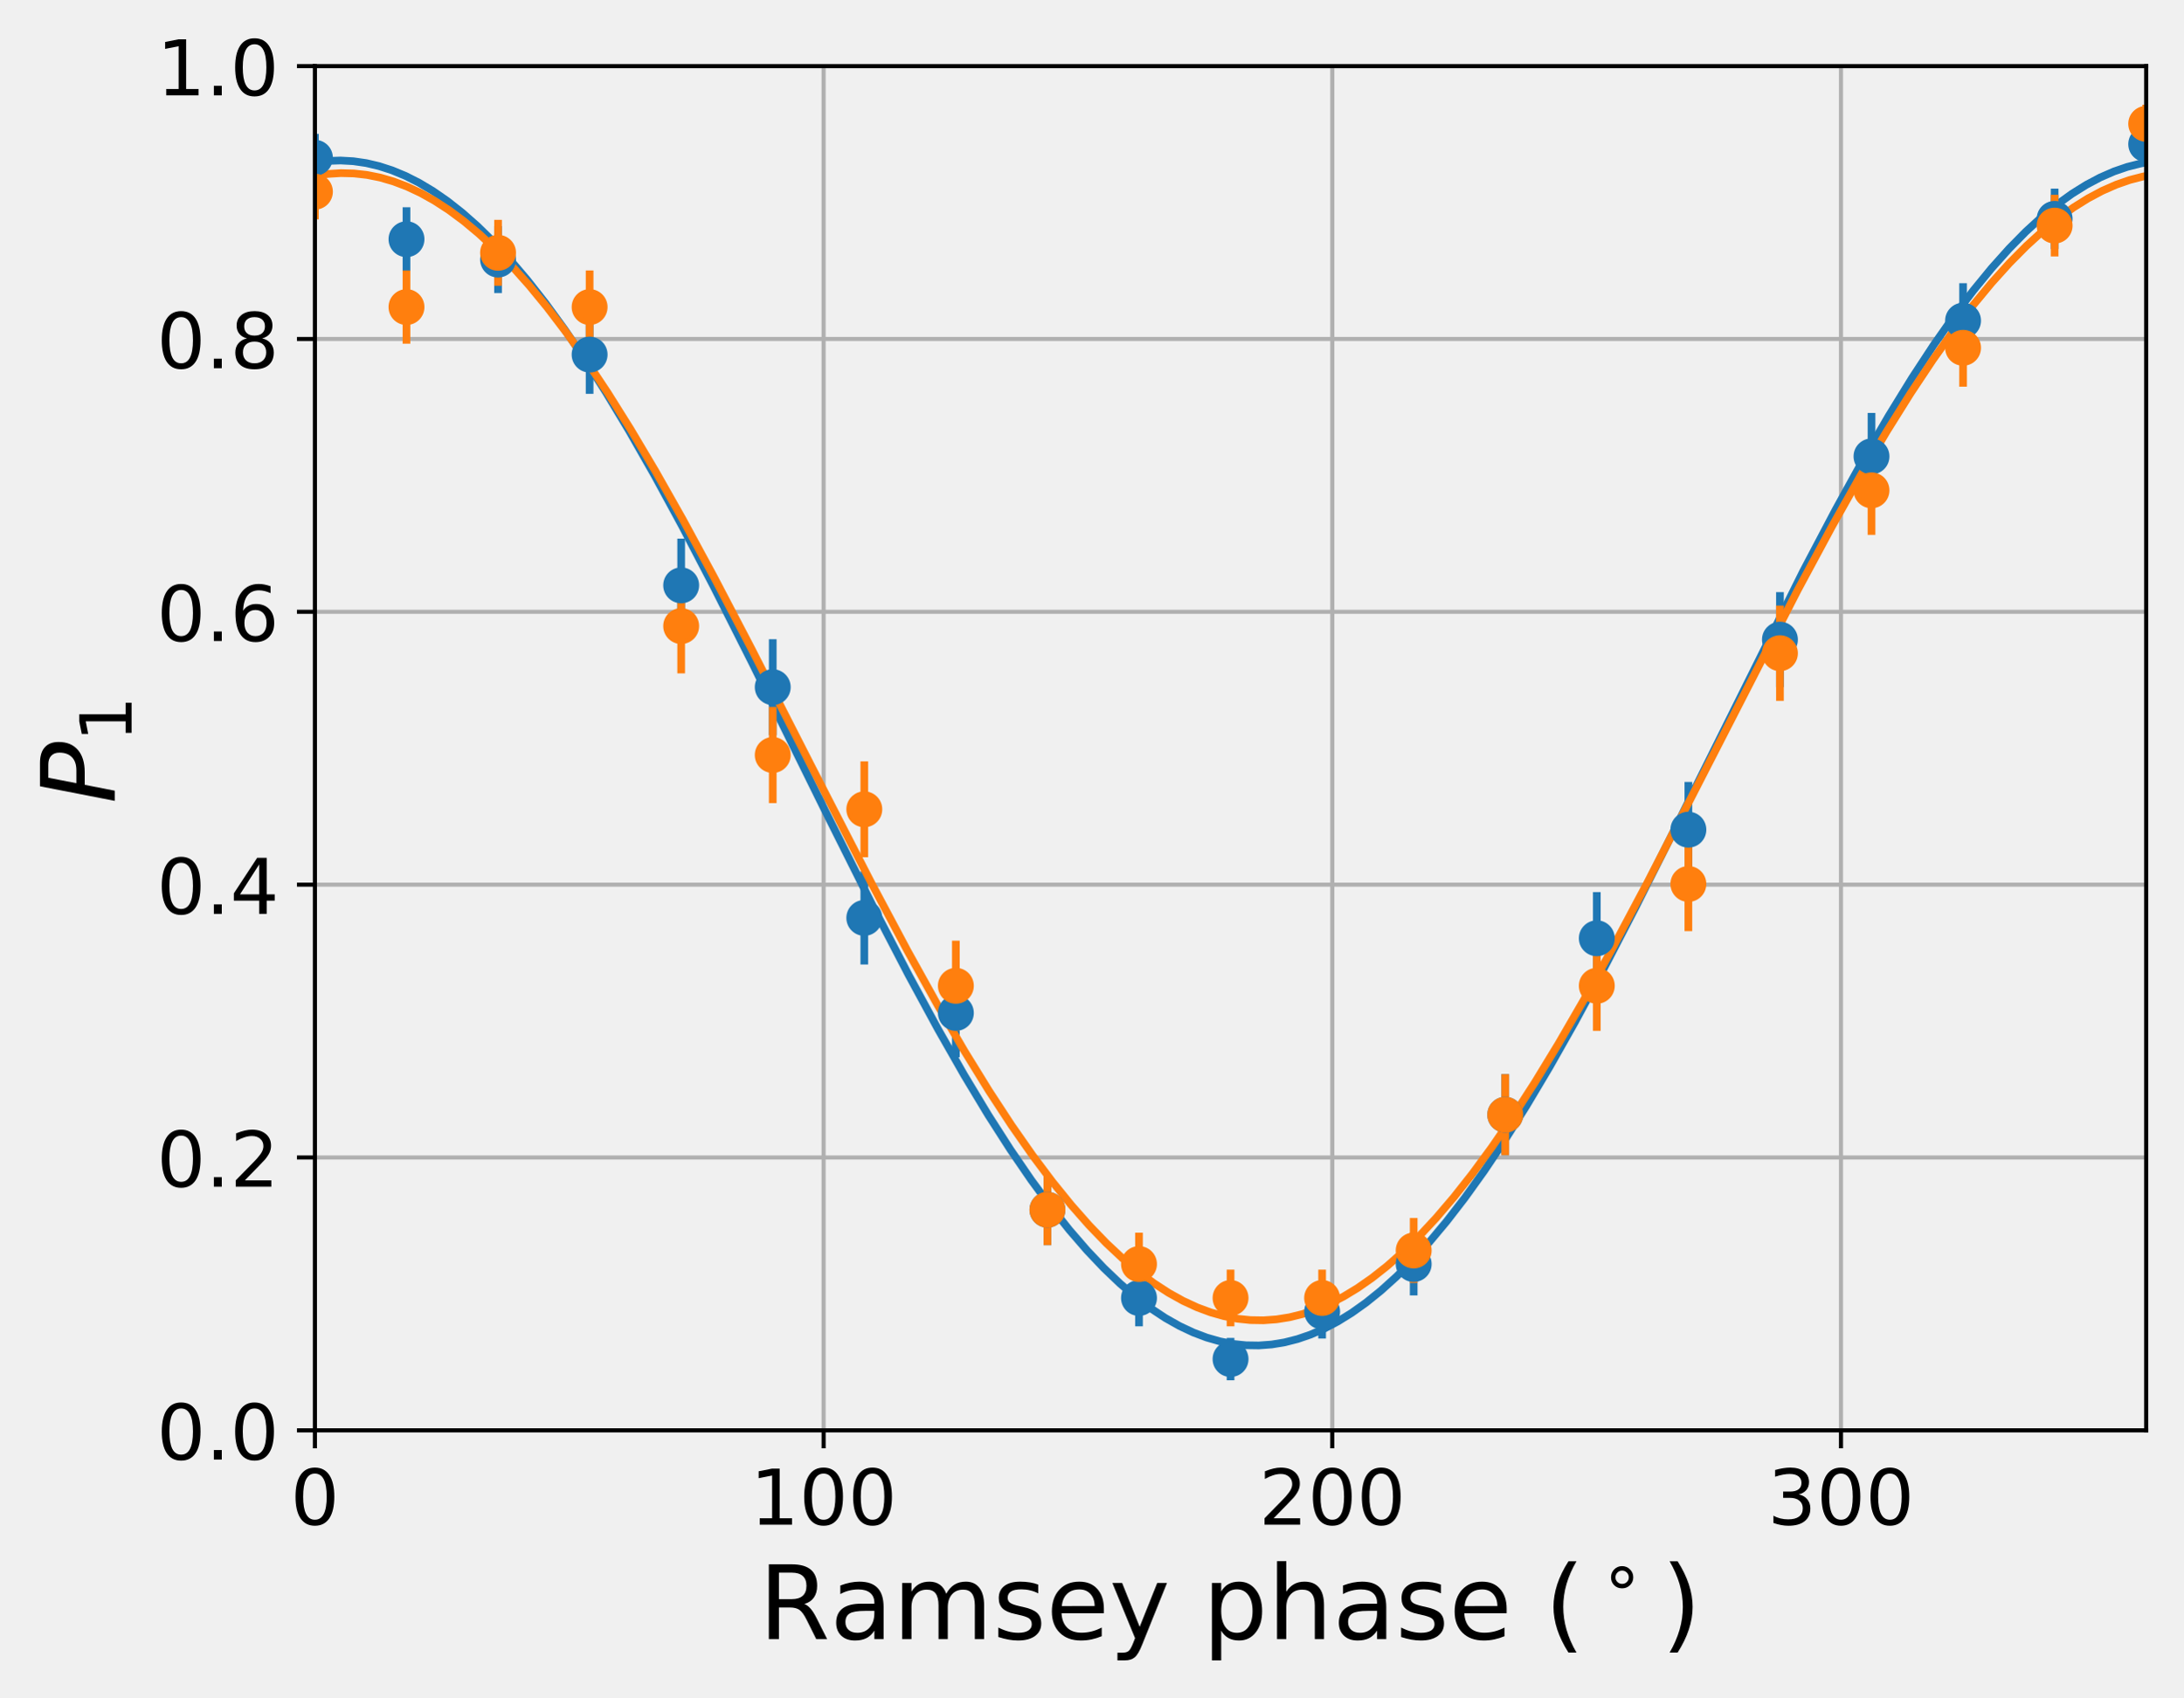
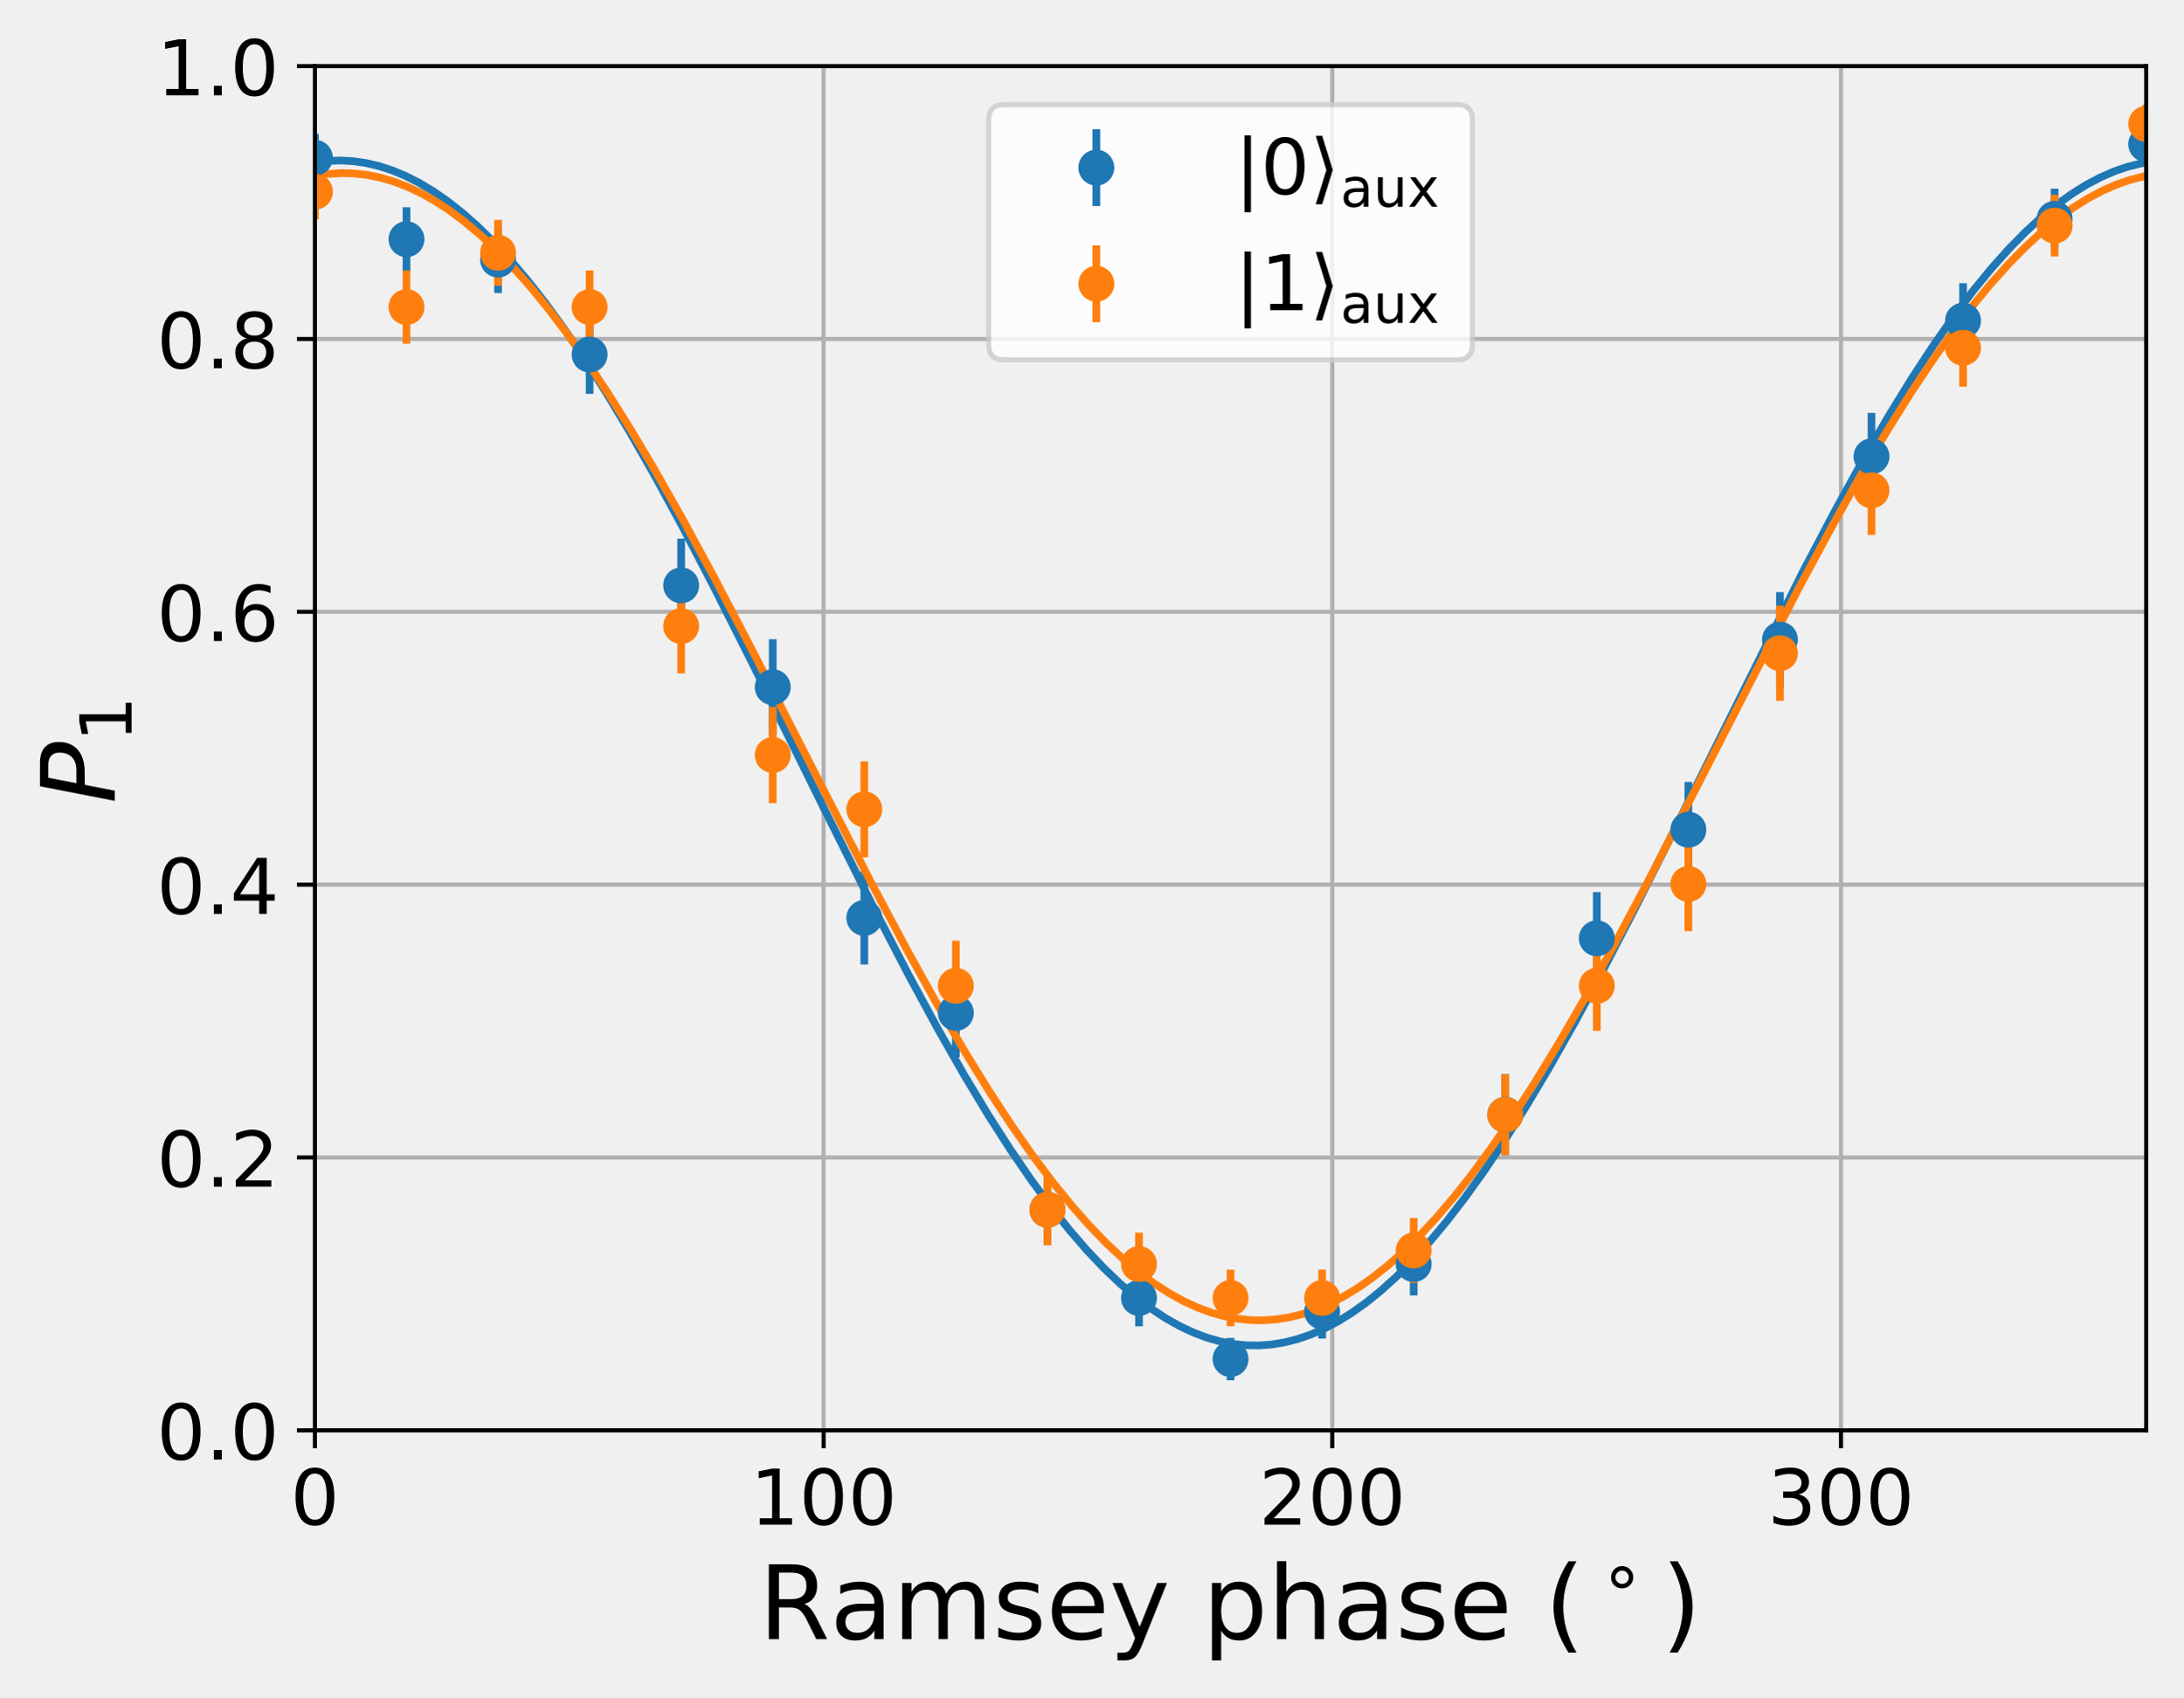
<svg xmlns="http://www.w3.org/2000/svg" xmlns:xlink="http://www.w3.org/1999/xlink" width="425.731pt" height="331.128pt" viewBox="0 0 425.731 331.128" version="1.1">
  <defs>
    <style type="text/css">*{stroke-linejoin: round; stroke-linecap: butt}</style>
  </defs>
  <g id="figure_1">
    <g id="patch_1">
      <path d="M 0 331.128  L 425.731 331.128  L 425.731 0  L 0 0  L 0 331.128  z " style="fill: none" />
    </g>
    <g id="axes_1">
      <g id="patch_2">
        <path d="M 61.411 279.011  L 418.531 279.011  L 418.531 12.899  L 61.411 12.899  L 61.411 279.011  z " style="fill: none" />
      </g>
      <g id="matplotlib.axis_1">
        <g id="xtick_1">
          <g id="line2d_1">
            <path d="M 61.411 279.011  L 61.411 12.899  " clip-path="url(#pb29c5caca8)" style="fill: none; stroke: #b0b0b0; stroke-width: 0.8; stroke-linecap: square" />
          </g>
          <g id="line2d_2">
            <defs>
              <path id="md39032bed2" d="M 0 0  L 0 3.5  " style="stroke: #000000; stroke-width: 0.8" />
            </defs>
            <g>
              <use xlink:href="#md39032bed2" x="61.411" y="279.011" style="stroke: #000000; stroke-width: 0.8" />
            </g>
          </g>
          <g id="text_1">
            <g transform="translate(56.63906 297.4085) scale(0.15 -0.15)">
              <defs>
                <path id="DejaVuSans-30" d="M 2034 4250  Q 1547 4250 1301 3770  Q 1056 3291 1056 2328  Q 1056 1369 1301 889  Q 1547 409 2034 409  Q 2525 409 2770 889  Q 3016 1369 3016 2328  Q 3016 3291 2770 3770  Q 2525 4250 2034 4250  z M 2034 4750  Q 2819 4750 3233 4129  Q 3647 3509 3647 2328  Q 3647 1150 3233 529  Q 2819 -91 2034 -91  Q 1250 -91 836 529  Q 422 1150 422 2328  Q 422 3509 836 4129  Q 1250 4750 2034 4750  z " transform="scale(0.015625)" />
              </defs>
              <use xlink:href="#DejaVuSans-30" />
            </g>
          </g>
        </g>
        <g id="xtick_2">
          <g id="line2d_3">
            <path d="M 160.611 279.011  L 160.611 12.899  " clip-path="url(#pb29c5caca8)" style="fill: none; stroke: #b0b0b0; stroke-width: 0.8; stroke-linecap: square" />
          </g>
          <g id="line2d_4">
            <g>
              <use xlink:href="#md39032bed2" x="160.611" y="279.011" style="stroke: #000000; stroke-width: 0.8" />
            </g>
          </g>
          <g id="text_2">
            <g transform="translate(146.2953 297.4085) scale(0.15 -0.15)">
              <defs>
                <path id="DejaVuSans-31" d="M 794 531  L 1825 531  L 1825 4091  L 703 3866  L 703 4441  L 1819 4666  L 2450 4666  L 2450 531  L 3481 531  L 3481 0  L 794 0  L 794 531  z " transform="scale(0.015625)" />
              </defs>
              <use xlink:href="#DejaVuSans-31" />
              <use xlink:href="#DejaVuSans-30" x="63.623" />
              <use xlink:href="#DejaVuSans-30" x="127.246" />
            </g>
          </g>
        </g>
        <g id="xtick_3">
          <g id="line2d_5">
            <path d="M 259.811 279.011  L 259.811 12.899  " clip-path="url(#pb29c5caca8)" style="fill: none; stroke: #b0b0b0; stroke-width: 0.8; stroke-linecap: square" />
          </g>
          <g id="line2d_6">
            <g>
              <use xlink:href="#md39032bed2" x="259.811" y="279.011" style="stroke: #000000; stroke-width: 0.8" />
            </g>
          </g>
          <g id="text_3">
            <g transform="translate(245.4953 297.4085) scale(0.15 -0.15)">
              <defs>
                <path id="DejaVuSans-32" d="M 1228 531  L 3431 531  L 3431 0  L 469 0  L 469 531  Q 828 903 1448 1529  Q 2069 2156 2228 2338  Q 2531 2678 2651 2914  Q 2772 3150 2772 3378  Q 2772 3750 2511 3984  Q 2250 4219 1831 4219  Q 1534 4219 1204 4116  Q 875 4013 500 3803  L 500 4441  Q 881 4594 1212 4672  Q 1544 4750 1819 4750  Q 2544 4750 2975 4387  Q 3406 4025 3406 3419  Q 3406 3131 3298 2873  Q 3191 2616 2906 2266  Q 2828 2175 2409 1742  Q 1991 1309 1228 531  z " transform="scale(0.015625)" />
              </defs>
              <use xlink:href="#DejaVuSans-32" />
              <use xlink:href="#DejaVuSans-30" x="63.623" />
              <use xlink:href="#DejaVuSans-30" x="127.246" />
            </g>
          </g>
        </g>
        <g id="xtick_4">
          <g id="line2d_7">
            <path d="M 359.011 279.011  L 359.011 12.899  " clip-path="url(#pb29c5caca8)" style="fill: none; stroke: #b0b0b0; stroke-width: 0.8; stroke-linecap: square" />
          </g>
          <g id="line2d_8">
            <g>
              <use xlink:href="#md39032bed2" x="359.011" y="279.011" style="stroke: #000000; stroke-width: 0.8" />
            </g>
          </g>
          <g id="text_4">
            <g transform="translate(344.6953 297.4085) scale(0.15 -0.15)">
              <defs>
                <path id="DejaVuSans-33" d="M 2597 2516  Q 3050 2419 3304 2112  Q 3559 1806 3559 1356  Q 3559 666 3084 287  Q 2609 -91 1734 -91  Q 1441 -91 1130 -33  Q 819 25 488 141  L 488 750  Q 750 597 1062 519  Q 1375 441 1716 441  Q 2309 441 2620 675  Q 2931 909 2931 1356  Q 2931 1769 2642 2001  Q 2353 2234 1838 2234  L 1294 2234  L 1294 2753  L 1863 2753  Q 2328 2753 2575 2939  Q 2822 3125 2822 3475  Q 2822 3834 2567 4026  Q 2313 4219 1838 4219  Q 1578 4219 1281 4162  Q 984 4106 628 3988  L 628 4550  Q 988 4650 1302 4700  Q 1616 4750 1894 4750  Q 2613 4750 3031 4423  Q 3450 4097 3450 3541  Q 3450 3153 3228 2886  Q 3006 2619 2597 2516  z " transform="scale(0.015625)" />
              </defs>
              <use xlink:href="#DejaVuSans-33" />
              <use xlink:href="#DejaVuSans-30" x="63.623" />
              <use xlink:href="#DejaVuSans-30" x="127.246" />
            </g>
          </g>
        </g>
        <g id="text_5">
          <g transform="translate(147.9709 319.728) scale(0.2 -0.2)">
            <defs>
              <path id="DejaVuSans-52" d="M 2841 2188  Q 3044 2119 3236 1894  Q 3428 1669 3622 1275  L 4263 0  L 3584 0  L 2988 1197  Q 2756 1666 2539 1819  Q 2322 1972 1947 1972  L 1259 1972  L 1259 0  L 628 0  L 628 4666  L 2053 4666  Q 2853 4666 3247 4331  Q 3641 3997 3641 3322  Q 3641 2881 3436 2590  Q 3231 2300 2841 2188  z M 1259 4147  L 1259 2491  L 2053 2491  Q 2509 2491 2742 2702  Q 2975 2913 2975 3322  Q 2975 3731 2742 3939  Q 2509 4147 2053 4147  L 1259 4147  z " transform="scale(0.015625)" />
              <path id="DejaVuSans-61" d="M 2194 1759  Q 1497 1759 1228 1600  Q 959 1441 959 1056  Q 959 750 1161 570  Q 1363 391 1709 391  Q 2188 391 2477 730  Q 2766 1069 2766 1631  L 2766 1759  L 2194 1759  z M 3341 1997  L 3341 0  L 2766 0  L 2766 531  Q 2569 213 2275 61  Q 1981 -91 1556 -91  Q 1019 -91 701 211  Q 384 513 384 1019  Q 384 1609 779 1909  Q 1175 2209 1959 2209  L 2766 2209  L 2766 2266  Q 2766 2663 2505 2880  Q 2244 3097 1772 3097  Q 1472 3097 1187 3025  Q 903 2953 641 2809  L 641 3341  Q 956 3463 1253 3523  Q 1550 3584 1831 3584  Q 2591 3584 2966 3190  Q 3341 2797 3341 1997  z " transform="scale(0.015625)" />
              <path id="DejaVuSans-6d" d="M 3328 2828  Q 3544 3216 3844 3400  Q 4144 3584 4550 3584  Q 5097 3584 5394 3201  Q 5691 2819 5691 2113  L 5691 0  L 5113 0  L 5113 2094  Q 5113 2597 4934 2840  Q 4756 3084 4391 3084  Q 3944 3084 3684 2787  Q 3425 2491 3425 1978  L 3425 0  L 2847 0  L 2847 2094  Q 2847 2600 2669 2842  Q 2491 3084 2119 3084  Q 1678 3084 1418 2786  Q 1159 2488 1159 1978  L 1159 0  L 581 0  L 581 3500  L 1159 3500  L 1159 2956  Q 1356 3278 1631 3431  Q 1906 3584 2284 3584  Q 2666 3584 2933 3390  Q 3200 3197 3328 2828  z " transform="scale(0.015625)" />
              <path id="DejaVuSans-73" d="M 2834 3397  L 2834 2853  Q 2591 2978 2328 3040  Q 2066 3103 1784 3103  Q 1356 3103 1142 2972  Q 928 2841 928 2578  Q 928 2378 1081 2264  Q 1234 2150 1697 2047  L 1894 2003  Q 2506 1872 2764 1633  Q 3022 1394 3022 966  Q 3022 478 2636 193  Q 2250 -91 1575 -91  Q 1294 -91 989 -36  Q 684 19 347 128  L 347 722  Q 666 556 975 473  Q 1284 391 1588 391  Q 1994 391 2212 530  Q 2431 669 2431 922  Q 2431 1156 2273 1281  Q 2116 1406 1581 1522  L 1381 1569  Q 847 1681 609 1914  Q 372 2147 372 2553  Q 372 3047 722 3315  Q 1072 3584 1716 3584  Q 2034 3584 2315 3537  Q 2597 3491 2834 3397  z " transform="scale(0.015625)" />
              <path id="DejaVuSans-65" d="M 3597 1894  L 3597 1613  L 953 1613  Q 991 1019 1311 708  Q 1631 397 2203 397  Q 2534 397 2845 478  Q 3156 559 3463 722  L 3463 178  Q 3153 47 2828 -22  Q 2503 -91 2169 -91  Q 1331 -91 842 396  Q 353 884 353 1716  Q 353 2575 817 3079  Q 1281 3584 2069 3584  Q 2775 3584 3186 3129  Q 3597 2675 3597 1894  z M 3022 2063  Q 3016 2534 2758 2815  Q 2500 3097 2075 3097  Q 1594 3097 1305 2825  Q 1016 2553 972 2059  L 3022 2063  z " transform="scale(0.015625)" />
              <path id="DejaVuSans-79" d="M 2059 -325  Q 1816 -950 1584 -1140  Q 1353 -1331 966 -1331  L 506 -1331  L 506 -850  L 844 -850  Q 1081 -850 1212 -737  Q 1344 -625 1503 -206  L 1606 56  L 191 3500  L 800 3500  L 1894 763  L 2988 3500  L 3597 3500  L 2059 -325  z " transform="scale(0.015625)" />
              <path id="DejaVuSans-20" transform="scale(0.015625)" />
              <path id="DejaVuSans-70" d="M 1159 525  L 1159 -1331  L 581 -1331  L 581 3500  L 1159 3500  L 1159 2969  Q 1341 3281 1617 3432  Q 1894 3584 2278 3584  Q 2916 3584 3314 3078  Q 3713 2572 3713 1747  Q 3713 922 3314 415  Q 2916 -91 2278 -91  Q 1894 -91 1617 61  Q 1341 213 1159 525  z M 3116 1747  Q 3116 2381 2855 2742  Q 2594 3103 2138 3103  Q 1681 3103 1420 2742  Q 1159 2381 1159 1747  Q 1159 1113 1420 752  Q 1681 391 2138 391  Q 2594 391 2855 752  Q 3116 1113 3116 1747  z " transform="scale(0.015625)" />
              <path id="DejaVuSans-68" d="M 3513 2113  L 3513 0  L 2938 0  L 2938 2094  Q 2938 2591 2744 2837  Q 2550 3084 2163 3084  Q 1697 3084 1428 2787  Q 1159 2491 1159 1978  L 1159 0  L 581 0  L 581 4863  L 1159 4863  L 1159 2956  Q 1366 3272 1645 3428  Q 1925 3584 2291 3584  Q 2894 3584 3203 3211  Q 3513 2838 3513 2113  z " transform="scale(0.015625)" />
              <path id="DejaVuSans-28" d="M 1984 4856  Q 1566 4138 1362 3434  Q 1159 2731 1159 2009  Q 1159 1288 1364 580  Q 1569 -128 1984 -844  L 1484 -844  Q 1016 -109 783 600  Q 550 1309 550 2009  Q 550 2706 781 3412  Q 1013 4119 1484 4856  L 1984 4856  z " transform="scale(0.015625)" />
              <path id="DejaVuSans-2218" d="M 2003 2603  Q 1753 2603 1581 2429  Q 1409 2256 1409 2006  Q 1409 1759 1581 1589  Q 1753 1419 2003 1419  Q 2253 1419 2425 1589  Q 2597 1759 2597 2006  Q 2597 2253 2423 2428  Q 2250 2603 2003 2603  z M 2003 3006  Q 2203 3006 2387 2929  Q 2572 2853 2706 2709  Q 2850 2569 2922 2390  Q 2994 2212 2994 2006  Q 2994 1594 2705 1308  Q 2416 1022 1997 1022  Q 1575 1022 1294 1303  Q 1013 1584 1013 2006  Q 1013 2425 1300 2715  Q 1588 3006 2003 3006  z " transform="scale(0.015625)" />
              <path id="DejaVuSans-29" d="M 513 4856  L 1013 4856  Q 1481 4119 1714 3412  Q 1947 2706 1947 2009  Q 1947 1309 1714 600  Q 1481 -109 1013 -844  L 513 -844  Q 928 -128 1133 580  Q 1338 1288 1338 2009  Q 1338 2731 1133 3434  Q 928 4138 513 4856  z " transform="scale(0.015625)" />
            </defs>
            <use xlink:href="#DejaVuSans-52" transform="translate(0 0.015625)" />
            <use xlink:href="#DejaVuSans-61" transform="translate(69.48242 0.015625)" />
            <use xlink:href="#DejaVuSans-6d" transform="translate(130.7617 0.015625)" />
            <use xlink:href="#DejaVuSans-73" transform="translate(228.1738 0.015625)" />
            <use xlink:href="#DejaVuSans-65" transform="translate(280.2734 0.015625)" />
            <use xlink:href="#DejaVuSans-79" transform="translate(341.7969 0.015625)" />
            <use xlink:href="#DejaVuSans-20" transform="translate(400.9766 0.015625)" />
            <use xlink:href="#DejaVuSans-70" transform="translate(432.7637 0.015625)" />
            <use xlink:href="#DejaVuSans-68" transform="translate(496.2402 0.015625)" />
            <use xlink:href="#DejaVuSans-61" transform="translate(559.6191 0.015625)" />
            <use xlink:href="#DejaVuSans-73" transform="translate(620.8984 0.015625)" />
            <use xlink:href="#DejaVuSans-65" transform="translate(672.998 0.015625)" />
            <use xlink:href="#DejaVuSans-20" transform="translate(734.5215 0.015625)" />
            <use xlink:href="#DejaVuSans-28" transform="translate(766.3086 0.015625)" />
            <use xlink:href="#DejaVuSans-2218" transform="translate(819.917 38.29688) scale(0.7)" />
            <use xlink:href="#DejaVuSans-29" transform="translate(880.1074 0.015625)" />
          </g>
        </g>
      </g>
      <g id="matplotlib.axis_2">
        <g id="ytick_1">
          <g id="line2d_9">
            <path d="M 61.411 279.011  L 418.531 279.011  " clip-path="url(#pb29c5caca8)" style="fill: none; stroke: #b0b0b0; stroke-width: 0.8; stroke-linecap: square" />
          </g>
          <g id="line2d_10">
            <defs>
              <path id="m6f3f5b6aff" d="M 0 0  L -3.5 0  " style="stroke: #000000; stroke-width: 0.8" />
            </defs>
            <g>
              <use xlink:href="#m6f3f5b6aff" x="61.411" y="279.011" style="stroke: #000000; stroke-width: 0.8" />
            </g>
          </g>
          <g id="text_6">
            <g transform="translate(30.55625 284.7097) scale(0.15 -0.15)">
              <defs>
                <path id="DejaVuSans-2e" d="M 684 794  L 1344 794  L 1344 0  L 684 0  L 684 794  z " transform="scale(0.015625)" />
              </defs>
              <use xlink:href="#DejaVuSans-30" />
              <use xlink:href="#DejaVuSans-2e" x="63.623" />
              <use xlink:href="#DejaVuSans-30" x="95.41" />
            </g>
          </g>
        </g>
        <g id="ytick_2">
          <g id="line2d_11">
            <path d="M 61.411 225.788  L 418.531 225.788  " clip-path="url(#pb29c5caca8)" style="fill: none; stroke: #b0b0b0; stroke-width: 0.8; stroke-linecap: square" />
          </g>
          <g id="line2d_12">
            <g>
              <use xlink:href="#m6f3f5b6aff" x="61.411" y="225.788" style="stroke: #000000; stroke-width: 0.8" />
            </g>
          </g>
          <g id="text_7">
            <g transform="translate(30.55625 231.4873) scale(0.15 -0.15)">
              <use xlink:href="#DejaVuSans-30" />
              <use xlink:href="#DejaVuSans-2e" x="63.623" />
              <use xlink:href="#DejaVuSans-32" x="95.41" />
            </g>
          </g>
        </g>
        <g id="ytick_3">
          <g id="line2d_13">
            <path d="M 61.411 172.566  L 418.531 172.566  " clip-path="url(#pb29c5caca8)" style="fill: none; stroke: #b0b0b0; stroke-width: 0.8; stroke-linecap: square" />
          </g>
          <g id="line2d_14">
            <g>
              <use xlink:href="#m6f3f5b6aff" x="61.411" y="172.566" style="stroke: #000000; stroke-width: 0.8" />
            </g>
          </g>
          <g id="text_8">
            <g transform="translate(30.55625 178.2649) scale(0.15 -0.15)">
              <defs>
                <path id="DejaVuSans-34" d="M 2419 4116  L 825 1625  L 2419 1625  L 2419 4116  z M 2253 4666  L 3047 4666  L 3047 1625  L 3713 1625  L 3713 1100  L 3047 1100  L 3047 0  L 2419 0  L 2419 1100  L 313 1100  L 313 1709  L 2253 4666  z " transform="scale(0.015625)" />
              </defs>
              <use xlink:href="#DejaVuSans-30" />
              <use xlink:href="#DejaVuSans-2e" x="63.623" />
              <use xlink:href="#DejaVuSans-34" x="95.41" />
            </g>
          </g>
        </g>
        <g id="ytick_4">
          <g id="line2d_15">
            <path d="M 61.411 119.344  L 418.531 119.344  " clip-path="url(#pb29c5caca8)" style="fill: none; stroke: #b0b0b0; stroke-width: 0.8; stroke-linecap: square" />
          </g>
          <g id="line2d_16">
            <g>
              <use xlink:href="#m6f3f5b6aff" x="61.411" y="119.344" style="stroke: #000000; stroke-width: 0.8" />
            </g>
          </g>
          <g id="text_9">
            <g transform="translate(30.55625 125.0425) scale(0.15 -0.15)">
              <defs>
                <path id="DejaVuSans-36" d="M 2113 2584  Q 1688 2584 1439 2293  Q 1191 2003 1191 1497  Q 1191 994 1439 701  Q 1688 409 2113 409  Q 2538 409 2786 701  Q 3034 994 3034 1497  Q 3034 2003 2786 2293  Q 2538 2584 2113 2584  z M 3366 4563  L 3366 3988  Q 3128 4100 2886 4159  Q 2644 4219 2406 4219  Q 1781 4219 1451 3797  Q 1122 3375 1075 2522  Q 1259 2794 1537 2939  Q 1816 3084 2150 3084  Q 2853 3084 3261 2657  Q 3669 2231 3669 1497  Q 3669 778 3244 343  Q 2819 -91 2113 -91  Q 1303 -91 875 529  Q 447 1150 447 2328  Q 447 3434 972 4092  Q 1497 4750 2381 4750  Q 2619 4750 2861 4703  Q 3103 4656 3366 4563  z " transform="scale(0.015625)" />
              </defs>
              <use xlink:href="#DejaVuSans-30" />
              <use xlink:href="#DejaVuSans-2e" x="63.623" />
              <use xlink:href="#DejaVuSans-36" x="95.41" />
            </g>
          </g>
        </g>
        <g id="ytick_5">
          <g id="line2d_17">
            <path d="M 61.411 66.121  L 418.531 66.121  " clip-path="url(#pb29c5caca8)" style="fill: none; stroke: #b0b0b0; stroke-width: 0.8; stroke-linecap: square" />
          </g>
          <g id="line2d_18">
            <g>
              <use xlink:href="#m6f3f5b6aff" x="61.411" y="66.121" style="stroke: #000000; stroke-width: 0.8" />
            </g>
          </g>
          <g id="text_10">
            <g transform="translate(30.55625 71.82006) scale(0.15 -0.15)">
              <defs>
                <path id="DejaVuSans-38" d="M 2034 2216  Q 1584 2216 1326 1975  Q 1069 1734 1069 1313  Q 1069 891 1326 650  Q 1584 409 2034 409  Q 2484 409 2743 651  Q 3003 894 3003 1313  Q 3003 1734 2745 1975  Q 2488 2216 2034 2216  z M 1403 2484  Q 997 2584 770 2862  Q 544 3141 544 3541  Q 544 4100 942 4425  Q 1341 4750 2034 4750  Q 2731 4750 3128 4425  Q 3525 4100 3525 3541  Q 3525 3141 3298 2862  Q 3072 2584 2669 2484  Q 3125 2378 3379 2068  Q 3634 1759 3634 1313  Q 3634 634 3220 271  Q 2806 -91 2034 -91  Q 1263 -91 848 271  Q 434 634 434 1313  Q 434 1759 690 2068  Q 947 2378 1403 2484  z M 1172 3481  Q 1172 3119 1398 2916  Q 1625 2713 2034 2713  Q 2441 2713 2670 2916  Q 2900 3119 2900 3481  Q 2900 3844 2670 4047  Q 2441 4250 2034 4250  Q 1625 4250 1398 4047  Q 1172 3844 1172 3481  z " transform="scale(0.015625)" />
              </defs>
              <use xlink:href="#DejaVuSans-30" />
              <use xlink:href="#DejaVuSans-2e" x="63.623" />
              <use xlink:href="#DejaVuSans-38" x="95.41" />
            </g>
          </g>
        </g>
        <g id="ytick_6">
          <g id="line2d_19">
            <path d="M 61.411 12.899  L 418.531 12.899  " clip-path="url(#pb29c5caca8)" style="fill: none; stroke: #b0b0b0; stroke-width: 0.8; stroke-linecap: square" />
          </g>
          <g id="line2d_20">
            <g>
              <use xlink:href="#m6f3f5b6aff" x="61.411" y="12.899" style="stroke: #000000; stroke-width: 0.8" />
            </g>
          </g>
          <g id="text_11">
            <g transform="translate(30.55625 18.59766) scale(0.15 -0.15)">
              <use xlink:href="#DejaVuSans-31" />
              <use xlink:href="#DejaVuSans-2e" x="63.623" />
              <use xlink:href="#DejaVuSans-30" x="95.41" />
            </g>
          </g>
        </g>
        <g id="text_12">
          <g transform="translate(22.39688 156.7548) rotate(-90) scale(0.2 -0.2)">
            <defs>
              <path id="DejaVuSans-Oblique-50" d="M 1081 4666  L 2541 4666  Q 3178 4666 3512 4369  Q 3847 4072 3847 3500  Q 3847 2731 3353 2303  Q 2859 1875 1966 1875  L 1172 1875  L 806 0  L 172 0  L 1081 4666  z M 1613 4147  L 1275 2394  L 2069 2394  Q 2606 2394 2893 2669  Q 3181 2944 3181 3456  Q 3181 3784 2986 3965  Q 2791 4147 2438 4147  L 1613 4147  z " transform="scale(0.015625)" />
            </defs>
            <use xlink:href="#DejaVuSans-Oblique-50" transform="translate(0 0.09375)" />
            <use xlink:href="#DejaVuSans-31" transform="translate(60.30273 -16.3125) scale(0.7)" />
          </g>
        </g>
      </g>
      <g id="LineCollection_1">
        <path d="M 43.555 50.021  L 43.555 38.002  " clip-path="url(#pb29c5caca8)" style="fill: none; stroke: #1f77b4; stroke-width: 1.5" />
        <path d="M 61.411 35.435  L 61.411 26.109  " clip-path="url(#pb29c5caca8)" style="fill: none; stroke: #1f77b4; stroke-width: 1.5" />
        <path d="M 79.267 52.887  L 79.267 40.432  " clip-path="url(#pb29c5caca8)" style="fill: none; stroke: #1f77b4; stroke-width: 1.5" />
        <path d="M 97.123 57.162  L 97.123 44.101  " clip-path="url(#pb29c5caca8)" style="fill: none; stroke: #1f77b4; stroke-width: 1.5" />
        <path d="M 114.979 76.821  L 114.979 61.511  " clip-path="url(#pb29c5caca8)" style="fill: none; stroke: #1f77b4; stroke-width: 1.5" />
        <path d="M 132.835 123.292  L 132.835 105.068  " clip-path="url(#pb29c5caca8)" style="fill: none; stroke: #1f77b4; stroke-width: 1.5" />
        <path d="M 150.691 143.387  L 150.691 124.692  " clip-path="url(#pb29c5caca8)" style="fill: none; stroke: #1f77b4; stroke-width: 1.5" />
        <path d="M 168.547 188.142  L 168.547 169.965  " clip-path="url(#pb29c5caca8)" style="fill: none; stroke: #1f77b4; stroke-width: 1.5" />
        <path d="M 186.403 206.234  L 186.403 188.943  " clip-path="url(#pb29c5caca8)" style="fill: none; stroke: #1f77b4; stroke-width: 1.5" />
        <path d="M 204.259 242.879  L 204.259 229.087  " clip-path="url(#pb29c5caca8)" style="fill: none; stroke: #1f77b4; stroke-width: 1.5" />
        <path d="M 222.115 258.724  L 222.115 247.664  " clip-path="url(#pb29c5caca8)" style="fill: none; stroke: #1f77b4; stroke-width: 1.5" />
        <path d="M 239.971 269.243  L 239.971 260.975  " clip-path="url(#pb29c5caca8)" style="fill: none; stroke: #1f77b4; stroke-width: 1.5" />
        <path d="M 257.827 261.105  L 257.827 250.578  " clip-path="url(#pb29c5caca8)" style="fill: none; stroke: #1f77b4; stroke-width: 1.5" />
        <path d="M 275.683 252.695  L 275.683 240.454  " clip-path="url(#pb29c5caca8)" style="fill: none; stroke: #1f77b4; stroke-width: 1.5" />
        <path d="M 293.539 225.355  L 293.539 209.54  " clip-path="url(#pb29c5caca8)" style="fill: none; stroke: #1f77b4; stroke-width: 1.5" />
        <path d="M 311.395 192.037  L 311.395 174.014  " clip-path="url(#pb29c5caca8)" style="fill: none; stroke: #1f77b4; stroke-width: 1.5" />
        <path d="M 329.251 171.16  L 329.251 152.525  " clip-path="url(#pb29c5caca8)" style="fill: none; stroke: #1f77b4; stroke-width: 1.5" />
        <path d="M 347.107 134.037  L 347.107 115.507  " clip-path="url(#pb29c5caca8)" style="fill: none; stroke: #1f77b4; stroke-width: 1.5" />
        <path d="M 364.963 97.503  L 364.963 80.548  " clip-path="url(#pb29c5caca8)" style="fill: none; stroke: #1f77b4; stroke-width: 1.5" />
        <path d="M 382.819 69.847  L 382.819 55.246  " clip-path="url(#pb29c5caca8)" style="fill: none; stroke: #1f77b4; stroke-width: 1.5" />
        <path d="M 400.675 48.583  L 400.675 36.792  " clip-path="url(#pb29c5caca8)" style="fill: none; stroke: #1f77b4; stroke-width: 1.5" />
        <path d="M 418.531 32.444  L 418.531 23.805  " clip-path="url(#pb29c5caca8)" style="fill: none; stroke: #1f77b4; stroke-width: 1.5" />
        <path clip-path="url(#pb29c5caca8)" style="fill: none; stroke: #1f77b4; stroke-width: 1.5" />
      </g>
      <g id="line2d_21">
        <path d="M 61.381 31.697  L 63.888 31.388  L 66.395 31.303  L 68.901 31.443  L 71.408 31.808  L 73.914 32.397  L 76.464 33.224  L 79.057 34.299  L 81.693 35.633  L 84.416 37.261  L 87.225 39.205  L 90.12 41.484  L 93.102 44.116  L 96.213 47.164  L 99.455 50.657  L 102.825 54.622  L 106.369 59.139  L 110.086 64.242  L 114.018 70.027  L 118.21 76.597  L 122.705 84.064  L 127.588 92.622  L 132.99 102.552  L 139.127 114.312  L 146.69 129.313  L 160.994 158.314  L 170.501 177.305  L 177.243 190.286  L 182.948 200.801  L 188.047 209.745  L 192.714 217.489  L 197.036 224.236  L 201.098 230.171  L 204.901 235.343  L 208.531 239.911  L 211.989 243.909  L 215.273 247.375  L 218.428 250.388  L 221.453 252.978  L 224.392 255.206  L 227.244 257.092  L 230.01 258.656  L 232.689 259.919  L 235.325 260.916  L 237.918 261.658  L 240.468 262.154  L 242.974 262.416  L 245.481 262.454  L 247.987 262.266  L 250.494 261.854  L 253.044 261.206  L 255.593 260.328  L 258.186 259.201  L 260.866 257.79  L 263.588 256.105  L 266.397 254.103  L 269.293 251.766  L 272.318 249.034  L 275.43 245.922  L 278.671 242.365  L 282.085 238.282  L 285.672 233.638  L 289.431 228.4  L 293.407 222.474  L 297.642 215.755  L 302.18 208.132  L 307.15 199.339  L 312.638 189.164  L 318.991 176.902  L 326.986 160.957  L 351.662 111.394  L 357.972 99.427  L 363.417 89.563  L 368.344 81.089  L 372.881 73.72  L 377.116 67.262  L 381.092 61.601  L 384.852 56.631  L 388.396 52.307  L 391.81 48.489  L 395.051 45.193  L 398.163 42.339  L 401.144 39.898  L 404.04 37.809  L 406.849 36.054  L 409.572 34.61  L 412.251 33.441  L 414.844 32.549  L 417.394 31.905  L 418.56 31.687  L 418.56 31.687  " clip-path="url(#pb29c5caca8)" style="fill: none; stroke: #1f77b4; stroke-width: 1.5; stroke-linecap: square" />
      </g>
      <g id="LineCollection_2">
        <path d="M 43.555 38.396  L 43.555 28.444  " clip-path="url(#pb29c5caca8)" style="fill: none; stroke: #ff7f0e; stroke-width: 1.5" />
        <path d="M 61.411 42.791  L 61.411 31.993  " clip-path="url(#pb29c5caca8)" style="fill: none; stroke: #ff7f0e; stroke-width: 1.5" />
        <path d="M 79.267 67.044  L 79.267 52.754  " clip-path="url(#pb29c5caca8)" style="fill: none; stroke: #ff7f0e; stroke-width: 1.5" />
        <path d="M 97.123 55.74  L 97.123 42.875  " clip-path="url(#pb29c5caca8)" style="fill: none; stroke: #ff7f0e; stroke-width: 1.5" />
        <path d="M 114.979 67.044  L 114.979 52.754  " clip-path="url(#pb29c5caca8)" style="fill: none; stroke: #ff7f0e; stroke-width: 1.5" />
        <path d="M 132.835 131.356  L 132.835 112.891  " clip-path="url(#pb29c5caca8)" style="fill: none; stroke: #ff7f0e; stroke-width: 1.5" />
        <path d="M 150.691 156.663  L 150.691 137.894  " clip-path="url(#pb29c5caca8)" style="fill: none; stroke: #ff7f0e; stroke-width: 1.5" />
        <path d="M 168.547 167.217  L 168.547 148.523  " clip-path="url(#pb29c5caca8)" style="fill: none; stroke: #ff7f0e; stroke-width: 1.5" />
        <path d="M 186.403 201.087  L 186.403 183.498  " clip-path="url(#pb29c5caca8)" style="fill: none; stroke: #ff7f0e; stroke-width: 1.5" />
        <path d="M 204.259 242.879  L 204.259 229.087  " clip-path="url(#pb29c5caca8)" style="fill: none; stroke: #ff7f0e; stroke-width: 1.5" />
        <path d="M 222.115 252.695  L 222.115 240.454  " clip-path="url(#pb29c5caca8)" style="fill: none; stroke: #ff7f0e; stroke-width: 1.5" />
        <path d="M 239.971 258.724  L 239.971 247.664  " clip-path="url(#pb29c5caca8)" style="fill: none; stroke: #ff7f0e; stroke-width: 1.5" />
        <path d="M 257.827 258.724  L 257.827 247.664  " clip-path="url(#pb29c5caca8)" style="fill: none; stroke: #ff7f0e; stroke-width: 1.5" />
        <path d="M 275.683 250.258  L 275.683 237.595  " clip-path="url(#pb29c5caca8)" style="fill: none; stroke: #ff7f0e; stroke-width: 1.5" />
        <path d="M 293.539 225.355  L 293.539 209.54  " clip-path="url(#pb29c5caca8)" style="fill: none; stroke: #ff7f0e; stroke-width: 1.5" />
        <path d="M 311.395 201.087  L 311.395 183.498  " clip-path="url(#pb29c5caca8)" style="fill: none; stroke: #ff7f0e; stroke-width: 1.5" />
        <path d="M 329.251 181.63  L 329.251 163.237  " clip-path="url(#pb29c5caca8)" style="fill: none; stroke: #ff7f0e; stroke-width: 1.5" />
        <path d="M 347.107 136.713  L 347.107 118.127  " clip-path="url(#pb29c5caca8)" style="fill: none; stroke: #ff7f0e; stroke-width: 1.5" />
        <path d="M 364.963 104.33  L 364.963 86.96  " clip-path="url(#pb29c5caca8)" style="fill: none; stroke: #ff7f0e; stroke-width: 1.5" />
        <path d="M 382.819 75.43  L 382.819 60.255  " clip-path="url(#pb29c5caca8)" style="fill: none; stroke: #ff7f0e; stroke-width: 1.5" />
        <path d="M 400.675 50.021  L 400.675 38.002  " clip-path="url(#pb29c5caca8)" style="fill: none; stroke: #ff7f0e; stroke-width: 1.5" />
        <path d="M 418.531 27.881  L 418.531 20.424  " clip-path="url(#pb29c5caca8)" style="fill: none; stroke: #ff7f0e; stroke-width: 1.5" />
        <path clip-path="url(#pb29c5caca8)" style="fill: none; stroke: #ff7f0e; stroke-width: 1.5" />
      </g>
      <g id="line2d_22">
        <path d="M 61.381 34.309  L 63.931 33.924  L 66.481 33.765  L 69.031 33.83  L 71.58 34.12  L 74.13 34.635  L 76.723 35.388  L 79.359 36.389  L 82.039 37.646  L 84.761 39.17  L 87.57 40.998  L 90.466 43.15  L 93.448 45.644  L 96.559 48.54  L 99.8 51.866  L 103.171 55.648  L 106.715 59.965  L 110.431 64.85  L 114.364 70.395  L 118.513 76.634  L 122.964 83.736  L 127.804 91.888  L 133.12 101.287  L 139.17 112.453  L 146.473 126.42  L 158.055 149.125  L 169.94 172.266  L 176.984 185.498  L 182.861 196.079  L 188.09 205.043  L 192.844 212.759  L 197.252 219.495  L 201.358 225.37  L 205.247 230.554  L 208.92 235.085  L 212.421 239.055  L 215.748 242.502  L 218.946 245.501  L 222.015 248.082  L 224.997 250.304  L 227.892 252.187  L 230.701 253.749  L 233.424 255.011  L 236.103 256.008  L 238.696 256.74  L 241.289 257.24  L 243.839 257.506  L 246.388 257.547  L 248.938 257.362  L 251.488 256.953  L 254.038 256.32  L 256.631 255.448  L 259.267 254.327  L 261.989 252.924  L 264.755 251.247  L 267.607 249.255  L 270.546 246.931  L 273.614 244.215  L 276.769 241.124  L 280.054 237.593  L 283.511 233.545  L 287.141 228.945  L 290.944 223.762  L 294.963 217.905  L 299.285 211.205  L 303.909 203.618  L 308.965 194.885  L 314.626 184.648  L 321.195 172.293  L 329.752 155.691  L 350.582 115.089  L 357.237 102.723  L 362.898 92.66  L 367.955 84.114  L 372.579 76.723  L 376.9 70.227  L 380.963 64.517  L 384.766 59.547  L 388.396 55.162  L 391.853 51.328  L 395.181 47.968  L 398.335 45.091  L 401.404 42.59  L 404.342 40.476  L 407.195 38.693  L 409.96 37.221  L 412.683 36.023  L 415.319 35.103  L 417.912 34.43  L 418.56 34.297  L 418.56 34.297  " clip-path="url(#pb29c5caca8)" style="fill: none; stroke: #ff7f0e; stroke-width: 1.5; stroke-linecap: square" />
      </g>
      <g id="line2d_23">
        <defs>
          <path id="mcceb8b8273" d="M 0 3  C 0.796 3 1.559 2.684 2.121 2.121  C 2.684 1.559 3 0.796 3 0  C 3 -0.796 2.684 -1.559 2.121 -2.121  C 1.559 -2.684 0.796 -3 0 -3  C -0.796 -3 -1.559 -2.684 -2.121 -2.121  C -2.684 -1.559 -3 -0.796 -3 0  C -3 0.796 -2.684 1.559 -2.121 2.121  C -1.559 2.684 -0.796 3 0 3  z " style="stroke: #1f77b4" />
        </defs>
        <g clip-path="url(#pb29c5caca8)">
          <use xlink:href="#mcceb8b8273" x="43.555" y="44.011" style="fill: #1f77b4; stroke: #1f77b4" />
          <use xlink:href="#mcceb8b8273" x="61.411" y="30.772" style="fill: #1f77b4; stroke: #1f77b4" />
          <use xlink:href="#mcceb8b8273" x="79.267" y="46.659" style="fill: #1f77b4; stroke: #1f77b4" />
          <use xlink:href="#mcceb8b8273" x="97.123" y="50.631" style="fill: #1f77b4; stroke: #1f77b4" />
          <use xlink:href="#mcceb8b8273" x="114.979" y="69.166" style="fill: #1f77b4; stroke: #1f77b4" />
          <use xlink:href="#mcceb8b8273" x="132.835" y="114.18" style="fill: #1f77b4; stroke: #1f77b4" />
          <use xlink:href="#mcceb8b8273" x="150.691" y="134.039" style="fill: #1f77b4; stroke: #1f77b4" />
          <use xlink:href="#mcceb8b8273" x="168.547" y="179.053" style="fill: #1f77b4; stroke: #1f77b4" />
          <use xlink:href="#mcceb8b8273" x="186.403" y="197.589" style="fill: #1f77b4; stroke: #1f77b4" />
          <use xlink:href="#mcceb8b8273" x="204.259" y="235.983" style="fill: #1f77b4; stroke: #1f77b4" />
          <use xlink:href="#mcceb8b8273" x="222.115" y="253.194" style="fill: #1f77b4; stroke: #1f77b4" />
          <use xlink:href="#mcceb8b8273" x="239.971" y="265.109" style="fill: #1f77b4; stroke: #1f77b4" />
          <use xlink:href="#mcceb8b8273" x="257.827" y="255.842" style="fill: #1f77b4; stroke: #1f77b4" />
          <use xlink:href="#mcceb8b8273" x="275.683" y="246.574" style="fill: #1f77b4; stroke: #1f77b4" />
          <use xlink:href="#mcceb8b8273" x="293.539" y="217.448" style="fill: #1f77b4; stroke: #1f77b4" />
          <use xlink:href="#mcceb8b8273" x="311.395" y="183.025" style="fill: #1f77b4; stroke: #1f77b4" />
          <use xlink:href="#mcceb8b8273" x="329.251" y="161.842" style="fill: #1f77b4; stroke: #1f77b4" />
          <use xlink:href="#mcceb8b8273" x="347.107" y="124.772" style="fill: #1f77b4; stroke: #1f77b4" />
          <use xlink:href="#mcceb8b8273" x="364.963" y="89.025" style="fill: #1f77b4; stroke: #1f77b4" />
          <use xlink:href="#mcceb8b8273" x="382.819" y="62.547" style="fill: #1f77b4; stroke: #1f77b4" />
          <use xlink:href="#mcceb8b8273" x="400.675" y="42.687" style="fill: #1f77b4; stroke: #1f77b4" />
          <use xlink:href="#mcceb8b8273" x="418.531" y="28.124" style="fill: #1f77b4; stroke: #1f77b4" />
          <use xlink:href="#mcceb8b8273" x="436.387" y="26.8" style="fill: #1f77b4; stroke: #1f77b4" />
        </g>
      </g>
      <g id="line2d_24">
        <defs>
          <path id="mff6e4f8517" d="M 0 3  C 0.796 3 1.559 2.684 2.121 2.121  C 2.684 1.559 3 0.796 3 0  C 3 -0.796 2.684 -1.559 2.121 -2.121  C 1.559 -2.684 0.796 -3 0 -3  C -0.796 -3 -1.559 -2.684 -2.121 -2.121  C -2.684 -1.559 -3 -0.796 -3 0  C -3 0.796 -2.684 1.559 -2.121 2.121  C -1.559 2.684 -0.796 3 0 3  z " style="stroke: #ff7f0e" />
        </defs>
        <g clip-path="url(#pb29c5caca8)">
          <use xlink:href="#mff6e4f8517" x="43.555" y="33.42" style="fill: #ff7f0e; stroke: #ff7f0e" />
          <use xlink:href="#mff6e4f8517" x="61.411" y="37.392" style="fill: #ff7f0e; stroke: #ff7f0e" />
          <use xlink:href="#mff6e4f8517" x="79.267" y="59.899" style="fill: #ff7f0e; stroke: #ff7f0e" />
          <use xlink:href="#mff6e4f8517" x="97.123" y="49.307" style="fill: #ff7f0e; stroke: #ff7f0e" />
          <use xlink:href="#mff6e4f8517" x="114.979" y="59.899" style="fill: #ff7f0e; stroke: #ff7f0e" />
          <use xlink:href="#mff6e4f8517" x="132.835" y="122.124" style="fill: #ff7f0e; stroke: #ff7f0e" />
          <use xlink:href="#mff6e4f8517" x="150.691" y="147.279" style="fill: #ff7f0e; stroke: #ff7f0e" />
          <use xlink:href="#mff6e4f8517" x="168.547" y="157.87" style="fill: #ff7f0e; stroke: #ff7f0e" />
          <use xlink:href="#mff6e4f8517" x="186.403" y="192.293" style="fill: #ff7f0e; stroke: #ff7f0e" />
          <use xlink:href="#mff6e4f8517" x="204.259" y="235.983" style="fill: #ff7f0e; stroke: #ff7f0e" />
          <use xlink:href="#mff6e4f8517" x="222.115" y="246.574" style="fill: #ff7f0e; stroke: #ff7f0e" />
          <use xlink:href="#mff6e4f8517" x="239.971" y="253.194" style="fill: #ff7f0e; stroke: #ff7f0e" />
          <use xlink:href="#mff6e4f8517" x="257.827" y="253.194" style="fill: #ff7f0e; stroke: #ff7f0e" />
          <use xlink:href="#mff6e4f8517" x="275.683" y="243.926" style="fill: #ff7f0e; stroke: #ff7f0e" />
          <use xlink:href="#mff6e4f8517" x="293.539" y="217.448" style="fill: #ff7f0e; stroke: #ff7f0e" />
          <use xlink:href="#mff6e4f8517" x="311.395" y="192.293" style="fill: #ff7f0e; stroke: #ff7f0e" />
          <use xlink:href="#mff6e4f8517" x="329.251" y="172.434" style="fill: #ff7f0e; stroke: #ff7f0e" />
          <use xlink:href="#mff6e4f8517" x="347.107" y="127.42" style="fill: #ff7f0e; stroke: #ff7f0e" />
          <use xlink:href="#mff6e4f8517" x="364.963" y="95.645" style="fill: #ff7f0e; stroke: #ff7f0e" />
          <use xlink:href="#mff6e4f8517" x="382.819" y="67.842" style="fill: #ff7f0e; stroke: #ff7f0e" />
          <use xlink:href="#mff6e4f8517" x="400.675" y="44.011" style="fill: #ff7f0e; stroke: #ff7f0e" />
          <use xlink:href="#mff6e4f8517" x="418.531" y="24.152" style="fill: #ff7f0e; stroke: #ff7f0e" />
          <use xlink:href="#mff6e4f8517" x="436.387" y="45.335" style="fill: #ff7f0e; stroke: #ff7f0e" />
        </g>
      </g>
      <g id="patch_3">
        <path d="M 61.411 279.011  L 61.411 12.899  " style="fill: none; stroke: #000000; stroke-width: 0.8; stroke-linejoin: miter; stroke-linecap: square" />
      </g>
      <g id="patch_4">
        <path d="M 418.531 279.011  L 418.531 12.899  " style="fill: none; stroke: #000000; stroke-width: 0.8; stroke-linejoin: miter; stroke-linecap: square" />
      </g>
      <g id="patch_5">
        <path d="M 61.411 279.011  L 418.531 279.011  " style="fill: none; stroke: #000000; stroke-width: 0.8; stroke-linejoin: miter; stroke-linecap: square" />
      </g>
      <g id="patch_6">
        <path d="M 61.411 12.899  L 418.531 12.899  " style="fill: none; stroke: #000000; stroke-width: 0.8; stroke-linejoin: miter; stroke-linecap: square" />
      </g>
+       <g id="legend_1">
+         <g id="patch_7">
+           <path d="M 195.796 70.199  L 284.146 70.199  Q 287.146 70.199 287.146 67.199  L 287.146 23.399  Q 287.146 20.399 284.146 20.399  L 195.796 20.399  Q 192.796 20.399 192.796 23.399  L 192.796 67.199  Q 192.796 70.199 195.796 70.199  z " style="fill: #ffffff; opacity: 0.8; stroke: #cccccc; stroke-linejoin: miter" />
+         </g>
+         <g id="LineCollection_3">
+           <path d="M 213.796 40.199  L 213.796 25.199  " style="fill: none; stroke: #1f77b4; stroke-width: 1.5" />
+         </g>
+         <g id="line2d_25" />
+         <g id="line2d_26">
+           <g>
+             <use xlink:href="#mcceb8b8273" x="213.796" y="32.699" style="fill: #1f77b4; stroke: #1f77b4" />
+           </g>
+         </g>
+         <g id="text_13">
+           <g transform="translate(240.7959 37.94883) scale(0.15 -0.15)">
+             <defs>
+               <path id="DejaVuSans-7c" d="M 1344 4891  L 1344 -1509  L 813 -1509  L 813 4891  L 1344 4891  z " transform="scale(0.015625)" />
+               <path id="DejaVuSans-27e9" d="M 1925 2006  L 1044 -844  L 513 -844  L 1394 2006  L 513 4856  L 1044 4856  L 1925 2006  z " transform="scale(0.015625)" />
+               <path id="DejaVuSans-75" d="M 544 1381  L 544 3500  L 1119 3500  L 1119 1403  Q 1119 906 1312 657  Q 1506 409 1894 409  Q 2359 409 2629 706  Q 2900 1003 2900 1516  L 2900 3500  L 3475 3500  L 3475 0  L 2900 0  L 2900 538  Q 2691 219 2414 64  Q 2138 -91 1772 -91  Q 1169 -91 856 284  Q 544 659 544 1381  z M 1991 3584  L 1991 3584  z " transform="scale(0.015625)" />
+               <path id="DejaVuSans-78" d="M 3513 3500  L 2247 1797  L 3578 0  L 2900 0  L 1881 1375  L 863 0  L 184 0  L 1544 1831  L 300 3500  L 978 3500  L 1906 2253  L 2834 3500  L 3513 3500  z " transform="scale(0.015625)" />
+             </defs>
+             <use xlink:href="#DejaVuSans-7c" transform="translate(0 0.578125)" />
+             <use xlink:href="#DejaVuSans-30" transform="translate(33.69141 0.578125)" />
+             <use xlink:href="#DejaVuSans-27e9" transform="translate(97.31445 0.578125)" />
+             <use xlink:href="#DejaVuSans-61" transform="translate(137.2852 -15.82812) scale(0.7)" />
+             <use xlink:href="#DejaVuSans-75" transform="translate(180.1807 -15.82812) scale(0.7)" />
+             <use xlink:href="#DejaVuSans-78" transform="translate(224.5459 -15.82812) scale(0.7)" />
+           </g>
+         </g>
+         <g id="LineCollection_4">
+           <path d="M 213.796 62.849  L 213.796 47.849  " style="fill: none; stroke: #ff7f0e; stroke-width: 1.5" />
+         </g>
+         <g id="line2d_27" />
+         <g id="line2d_28">
+           <g>
+             <use xlink:href="#mff6e4f8517" x="213.796" y="55.349" style="fill: #ff7f0e; stroke: #ff7f0e" />
+           </g>
+         </g>
+         <g id="text_14">
+           <g transform="translate(240.7959 60.59883) scale(0.15 -0.15)">
+             <use xlink:href="#DejaVuSans-7c" transform="translate(0 0.578125)" />
+             <use xlink:href="#DejaVuSans-31" transform="translate(33.69141 0.578125)" />
+             <use xlink:href="#DejaVuSans-27e9" transform="translate(97.31445 0.578125)" />
+             <use xlink:href="#DejaVuSans-61" transform="translate(137.2852 -15.82812) scale(0.7)" />
+             <use xlink:href="#DejaVuSans-75" transform="translate(180.1807 -15.82812) scale(0.7)" />
+             <use xlink:href="#DejaVuSans-78" transform="translate(224.5459 -15.82812) scale(0.7)" />
+           </g>
+         </g>
+       </g>
    </g>
  </g>
  <defs>
    <clipPath id="pb29c5caca8">
      <rect x="61.411" y="12.899" width="357.12" height="266.112" />
    </clipPath>
  </defs>
</svg>
